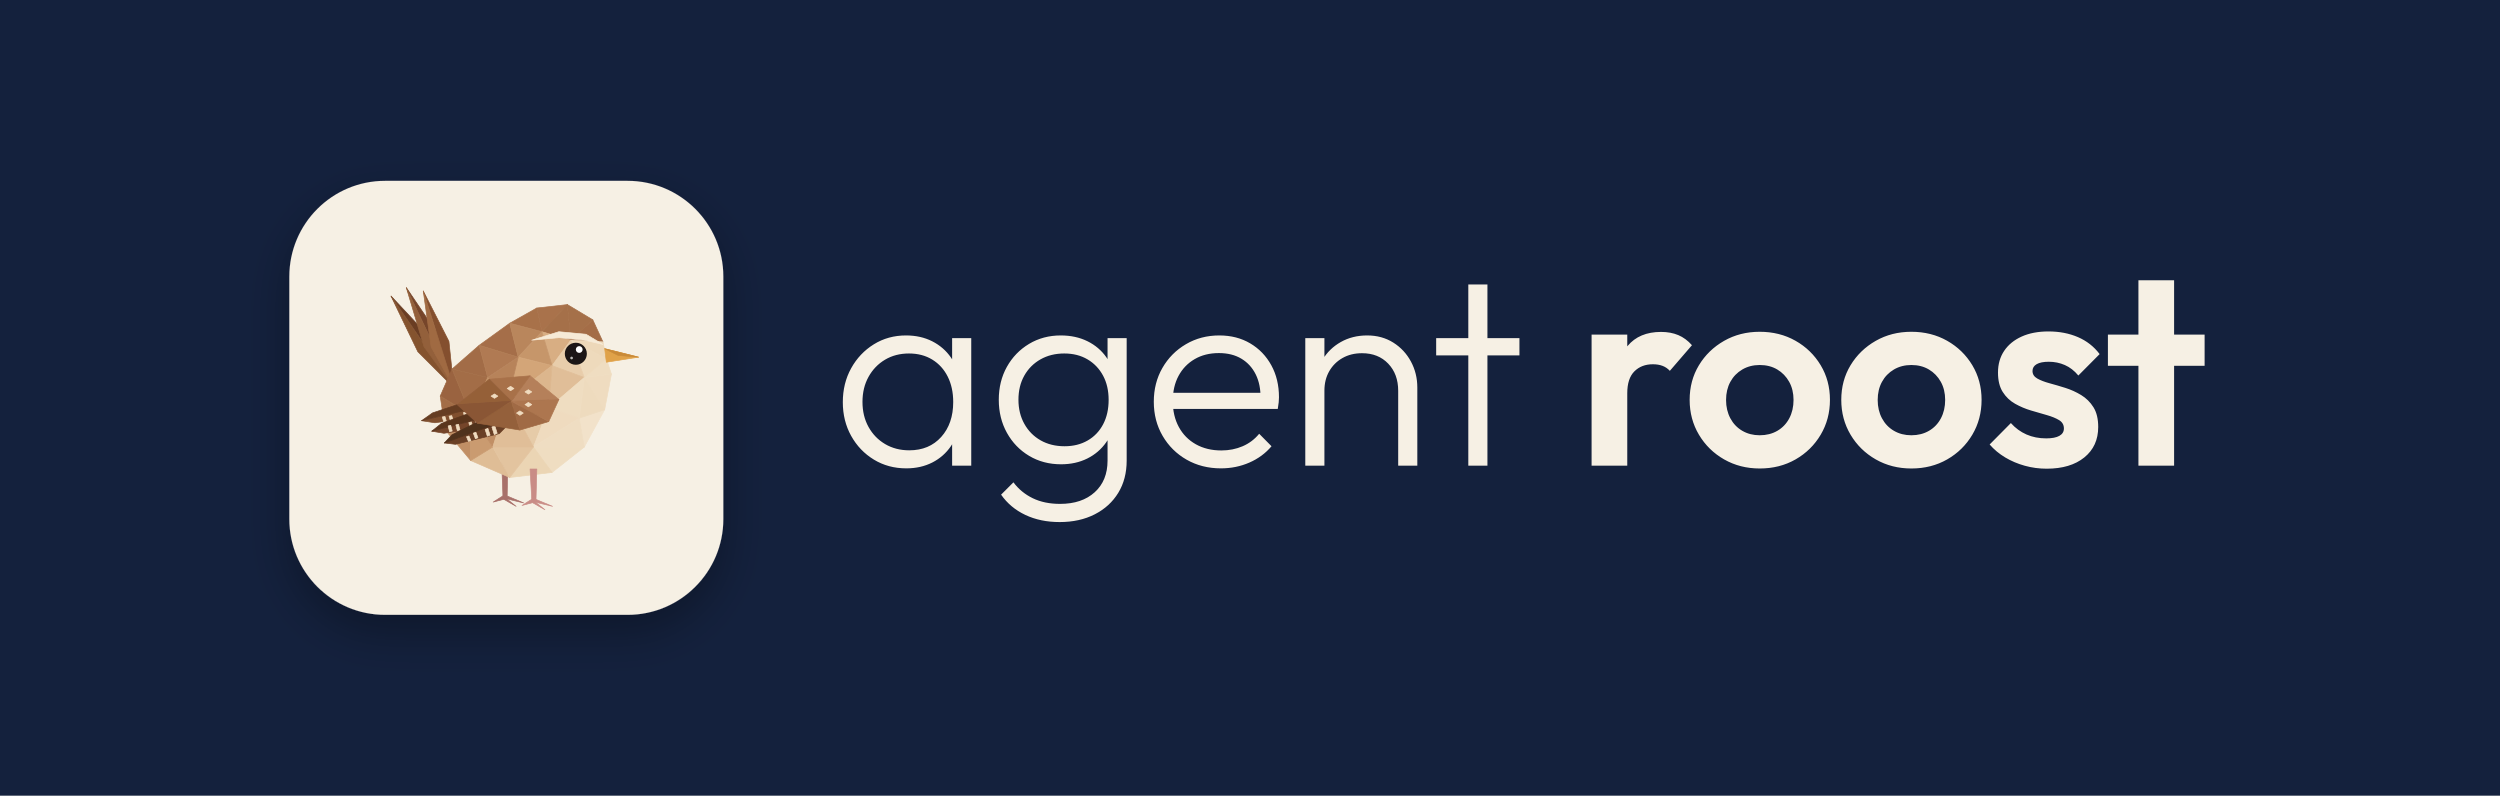
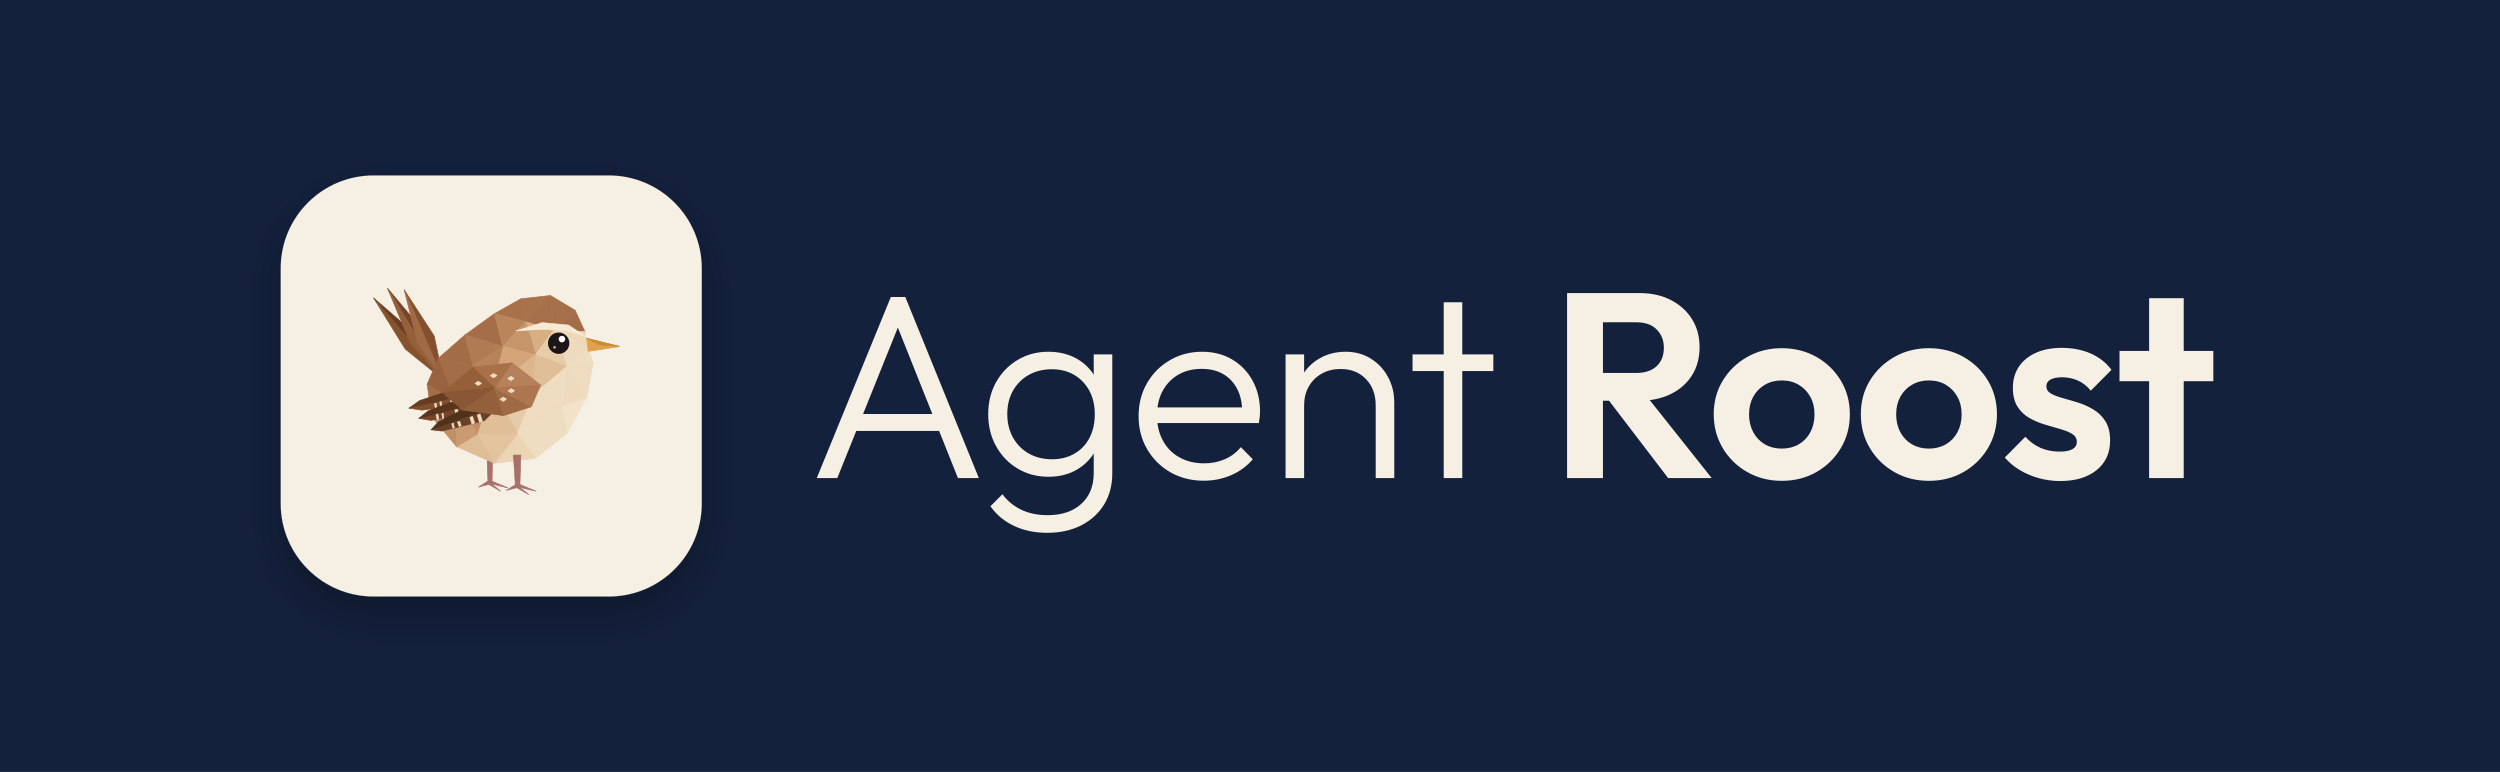
- <svg xmlns="http://www.w3.org/2000/svg" width="553" height="176" viewBox="0 0 553 176">
+ <svg xmlns="http://www.w3.org/2000/svg" width="570" height="176" viewBox="0 0 570 176">
  <defs>
    <filter id="lift" x="-30%" y="-30%" width="160%" height="170%">
      <feDropShadow dx="0" dy="4" stdDeviation="5" flood-color="#000" flood-opacity="0.3" />
    </filter>
  </defs>
-   <rect width="553" height="176" fill="#14213D" />
+   <rect width="570" height="176" fill="#14213D" />
  <g transform="translate(64 40)">
    <g filter="url(#lift)">
      <g transform="scale(0.1875)">
        <defs>
          <clipPath id="icorner">
            <rect width="512" height="512" rx="113" />
          </clipPath>
        </defs>
        <g clip-path="url(#icorner)">
          <rect width="512" height="512" fill="#F6F0E4" />
-           <g>
-             <path id="path1" fill="#6a3e24" stroke="#6a3e24" stroke-width="0.8" stroke-linejoin="round" d="M 194 244 L 169.774 189.182 L 120 136 Z" />
-             <path id="path2" fill="#84522f" stroke="#84522f" stroke-width="0.8" stroke-linejoin="round" d="M 194 244 L 120 136 L 151.626 201.618 Z" />
-             <path id="path3" fill="#764529" stroke="#764529" stroke-width="0.8" stroke-linejoin="round" d="M 194 244 L 178.738 186.184 L 138 126 Z" />
-             <path id="path4" fill="#93603a" stroke="#93603a" stroke-width="0.8" stroke-linejoin="round" d="M 194 244 L 138 126 L 158.862 195.616 Z" />
-             <path id="path5" fill="#84502f" stroke="#84502f" stroke-width="0.8" stroke-linejoin="round" d="M 194 244 L 188.289 189.388 L 158 130 Z" />
-             <path id="path6" fill="#a06a42" stroke="#a06a42" stroke-width="0.8" stroke-linejoin="round" d="M 194 244 L 158 130 L 167.311 196.012 Z" />
-             <path id="path7" fill="#a86f69" stroke="#a86f69" stroke-width="0.8" stroke-linejoin="round" d="M 250 318 L 258 318 L 257 372 L 252 372 Z" />
-             <path id="path8" fill="#a86f69" stroke="#a86f69" stroke-width="0.8" stroke-linejoin="round" d="M 252.5 370 L 276.5 380 L 255.5 375 Z" />
-             <path id="path9" fill="#a86f69" stroke="#a86f69" stroke-width="0.8" stroke-linejoin="round" d="M 252.5 372 L 267.5 384 L 253.5 376 Z" />
-             <path id="path10" fill="#a86f69" stroke="#a86f69" stroke-width="0.8" stroke-linejoin="round" d="M 254.5 370 L 240.5 379 L 255.5 375 Z" />
-             <path id="path11" fill="#a46d47" stroke="#a46d47" stroke-width="0.8" stroke-linejoin="round" d="M 370 190 L 358 164 L 332 188 Z" />
-             <path id="path12" fill="#a56f48" stroke="#a56f48" stroke-width="0.8" stroke-linejoin="round" d="M 358 164 L 328 146 L 332 188 Z" />
-             <path id="path13" fill="#edd8b9" stroke="#edd8b9" stroke-width="0.8" stroke-linejoin="round" d="M 370 190 L 374 210 L 332 188 Z" />
-             <path id="path14" fill="#a9724b" stroke="#a9724b" stroke-width="0.8" stroke-linejoin="round" d="M 328 146 L 292 150 L 298 178 Z" />
-             <path id="path15" fill="#a56f48" stroke="#a56f48" stroke-width="0.8" stroke-linejoin="round" d="M 328 146 L 332 188 L 298 178 Z" />
-             <path id="path16" fill="#a8714a" stroke="#a8714a" stroke-width="0.8" stroke-linejoin="round" d="M 292 150 L 260 168 L 298 178 Z" />
-             <path id="path17" fill="#efdcc0" stroke="#efdcc0" stroke-width="0.8" stroke-linejoin="round" d="M 372 270 L 380 228 L 348 232 Z" />
-             <path id="path18" fill="#efddc1" stroke="#efddc1" stroke-width="0.8" stroke-linejoin="round" d="M 380 228 L 374 210 L 348 232 Z" />
-             <path id="path19" fill="#eedabc" stroke="#eedabc" stroke-width="0.8" stroke-linejoin="round" d="M 374 210 L 332 188 L 348 232 Z" />
-             <path id="path20" fill="#d8ae83" stroke="#d8ae83" stroke-width="0.8" stroke-linejoin="round" d="M 332 188 L 298 178 L 310 218 Z" />
-             <path id="path21" fill="#e8cdab" stroke="#e8cdab" stroke-width="0.8" stroke-linejoin="round" d="M 332 188 L 348 232 L 310 218 Z" />
-             <path id="path22" fill="#a56e48" stroke="#a56e48" stroke-width="0.8" stroke-linejoin="round" d="M 260 168 L 224 194 L 270 208 Z" />
-             <path id="path23" fill="#b9865c" stroke="#b9865c" stroke-width="0.8" stroke-linejoin="round" d="M 260 168 L 298 178 L 270 208 Z" />
-             <path id="path24" fill="#c6966b" stroke="#c6966b" stroke-width="0.8" stroke-linejoin="round" d="M 298 178 L 310 218 L 270 208 Z" />
-             <path id="path25" fill="#a26c46" stroke="#a26c46" stroke-width="0.8" stroke-linejoin="round" d="M 224 194 L 192 222 L 234 232 Z" />
-             <path id="path26" fill="#b07a52" stroke="#b07a52" stroke-width="0.8" stroke-linejoin="round" d="M 224 194 L 270 208 L 234 232 Z" />
-             <path id="path27" fill="#9a6440" stroke="#9a6440" stroke-width="0.8" stroke-linejoin="round" d="M 192 222 L 178 254 L 214 276 Z" />
-             <path id="path28" fill="#a36d47" stroke="#a36d47" stroke-width="0.8" stroke-linejoin="round" d="M 192 222 L 234 232 L 214 276 Z" />
-             <path id="path29" fill="#a36d47" stroke="#a36d47" stroke-width="0.8" stroke-linejoin="round" d="M 178 254 L 184 294 L 214 276 Z" />
-             <path id="path30" fill="#c18f65" stroke="#c18f65" stroke-width="0.8" stroke-linejoin="round" d="M 184 294 L 214 330 L 214 276 Z" />
-             <path id="path31" fill="#d3a578" stroke="#d3a578" stroke-width="0.8" stroke-linejoin="round" d="M 310 218 L 270 208 L 258 258 Z" />
-             <path id="path32" fill="#b7835a" stroke="#b7835a" stroke-width="0.8" stroke-linejoin="round" d="M 270 208 L 234 232 L 258 258 Z" />
-             <path id="path33" fill="#c19065" stroke="#c19065" stroke-width="0.8" stroke-linejoin="round" d="M 234 232 L 214 276 L 258 258 Z" />
-             <path id="path34" fill="#e0be98" stroke="#e0be98" stroke-width="0.8" stroke-linejoin="round" d="M 348 232 L 310 218 L 306 268 Z" />
-             <path id="path35" fill="#dcb68d" stroke="#dcb68d" stroke-width="0.8" stroke-linejoin="round" d="M 310 218 L 258 258 L 306 268 Z" />
-             <path id="path36" fill="#f2e2ca" stroke="#f2e2ca" stroke-width="0.8" stroke-linejoin="round" d="M 348 314 L 372 270 L 342 280 Z" />
-             <path id="path37" fill="#eedbbe" stroke="#eedbbe" stroke-width="0.8" stroke-linejoin="round" d="M 372 270 L 348 232 L 342 280 Z" />
-             <path id="path38" fill="#efddc1" stroke="#efddc1" stroke-width="0.8" stroke-linejoin="round" d="M 348 232 L 306 268 L 342 280 Z" />
-             <path id="path39" fill="#efddc1" stroke="#efddc1" stroke-width="0.8" stroke-linejoin="round" d="M 310 344 L 348 314 L 288 314 Z" />
-             <path id="path40" fill="#ebd5b4" stroke="#ebd5b4" stroke-width="0.8" stroke-linejoin="round" d="M 260 350 L 310 344 L 288 314 Z" />
-             <path id="path41" fill="#e6cba8" stroke="#e6cba8" stroke-width="0.8" stroke-linejoin="round" d="M 258 258 L 306 268 L 288 314 Z" />
-             <path id="path42" fill="#efdbbf" stroke="#efdbbf" stroke-width="0.8" stroke-linejoin="round" d="M 306 268 L 342 280 L 288 314 Z" />
-             <path id="path43" fill="#efddc2" stroke="#efddc2" stroke-width="0.8" stroke-linejoin="round" d="M 348 314 L 342 280 L 288 314 Z" />
-             <path id="path44" fill="#dfbd96" stroke="#dfbd96" stroke-width="0.8" stroke-linejoin="round" d="M 214 330 L 260 350 L 240 314 Z" />
-             <path id="path45" fill="#e3c49f" stroke="#e3c49f" stroke-width="0.8" stroke-linejoin="round" d="M 260 350 L 288 314 L 240 314 Z" />
-             <path id="path46" fill="#ca9b70" stroke="#ca9b70" stroke-width="0.8" stroke-linejoin="round" d="M 214 330 L 214 276 L 240 314 Z" />
-             <path id="path47" fill="#c18f65" stroke="#c18f65" stroke-width="0.8" stroke-linejoin="round" d="M 214 276 L 258 258 L 240 314 Z" />
-             <path id="path48" fill="#e0be98" stroke="#e0be98" stroke-width="0.8" stroke-linejoin="round" d="M 258 258 L 288 314 L 240 314 Z" />
-             <path id="path49" fill="#80502f" stroke="#80502f" stroke-width="0.8" stroke-linejoin="round" d="M 292 237 L 237.958 275.979 L 171.779 285.439 L 156 283 L 300 249 Z" />
-             <path id="path50" fill="#663c22" stroke="#663c22" stroke-width="0.8" stroke-linejoin="round" d="M 300 249 L 156 283 L 169.021 273.761 L 232.442 252.621 L 308 261 Z" />
-             <path id="path51" fill="#f0dcc0" stroke="#f0dcc0" stroke-width="0.8" stroke-linejoin="round" d="M 241.03 280.185 L 239.422 273.372 L 236.308 274.108 L 237.916 280.92 Z" />
-             <path id="path52" fill="#f0dcc0" stroke="#f0dcc0" stroke-width="0.8" stroke-linejoin="round" d="M 217.11 277.305 L 215.502 270.492 L 212.388 271.228 L 213.996 278.04 Z" />
-             <path id="path53" fill="#f0dcc0" stroke="#f0dcc0" stroke-width="0.8" stroke-linejoin="round" d="M 210.19 279.425 L 208.582 272.612 L 205.467 273.348 L 207.076 280.16 Z" />
-             <path id="Path-copy-4" fill="#f0dcc0" stroke="#f0dcc0" stroke-width="0.8" stroke-linejoin="round" d="M 193.19 282.56 L 191.582 277 L 188.467 277.6 L 190.076 283.16 Z" />
-             <path id="Path-copy-5" fill="#f0dcc0" stroke="#f0dcc0" stroke-width="0.8" stroke-linejoin="round" d="M 185.19 283.56 L 183.582 278 L 180.467 278.6 L 182.076 284.16 Z" />
-             <path id="path54" fill="#74452a" stroke="#74452a" stroke-width="0.8" stroke-linejoin="round" d="M 290.116 251.324 L 242.116 288.601 L 182.467 297.823 L 168.044 295.354 L 297.259 261.953 Z" />
-             <path id="path55" fill="#5a341d" stroke="#5a341d" stroke-width="0.8" stroke-linejoin="round" d="M 297.259 261.953 L 168.044 295.354 L 179.464 286.205 L 236.109 265.365 L 304.402 272.582 Z" />
-             <path id="path56" fill="#f0dcc0" stroke="#f0dcc0" stroke-width="0.8" stroke-linejoin="round" d="M 245.393 291.977 L 243.085 285.369 L 240.064 286.424 L 242.372 293.032 Z" />
-             <path id="path57" fill="#f0dcc0" stroke="#f0dcc0" stroke-width="0.8" stroke-linejoin="round" d="M 224.713 288.897 L 222.405 282.289 L 219.384 283.344 L 221.692 289.952 Z" />
-             <path id="path58" fill="#f0dcc0" stroke="#f0dcc0" stroke-width="0.8" stroke-linejoin="round" d="M 216.59 291.182 L 214.838 284.405 L 211.74 285.206 L 213.492 291.983 Z" />
-             <path id="Path-copy-2" fill="#f0dcc0" stroke="#f0dcc0" stroke-width="0.8" stroke-linejoin="round" d="M 201.31 293.925 L 199.558 287.147 L 196.46 287.948 L 198.212 294.725 Z" />
-             <path id="Path-copy-3" fill="#f0dcc0" stroke="#f0dcc0" stroke-width="0.8" stroke-linejoin="round" d="M 192.176 295.171 L 190.424 288.394 L 187.325 289.195 L 189.077 295.972 Z" />
-             <path id="path59" fill="#6a3f25" stroke="#6a3f25" stroke-width="0.8" stroke-linejoin="round" d="M 285.238 259.665 L 247.739 298.188 L 195.997 310.842 L 182.887 309.275 L 293.263 268.643 Z" />
-             <path id="path60" fill="#50301b" stroke="#50301b" stroke-width="0.8" stroke-linejoin="round" d="M 293.263 268.643 L 182.887 309.275 L 191.852 299.581 L 239.448 275.666 L 301.288 277.62 Z" />
-             <path id="path61" fill="#f0dcc0" stroke="#f0dcc0" stroke-width="0.8" stroke-linejoin="round" d="M 245.222 297.855 L 242.447 289 L 239 290.49 L 241.775 299.345 Z" />
-             <path id="path62" fill="#f0dcc0" stroke="#f0dcc0" stroke-width="0.8" stroke-linejoin="round" d="M 236.834 299.956 L 234.232 292 L 231 293.339 L 233.603 301.295 Z" />
-             <path id="path63" fill="#f0dcc0" stroke="#f0dcc0" stroke-width="0.8" stroke-linejoin="round" d="M 222.506 303.108 L 220.088 296.539 L 217.085 297.645 L 219.503 304.214 Z" />
-             <path id="Path-copy" fill="#f0dcc0" stroke="#f0dcc0" stroke-width="0.8" stroke-linejoin="round" d="M 214.209 306.472 L 211.885 301 L 209 301.921 L 211.323 307.393 Z" />
-             <path id="path64" fill="#b5805a" stroke="#b5805a" stroke-width="0.8" stroke-linejoin="round" d="M 318 258 L 284 230 L 262 260 Z" />
-             <path id="path65" fill="#a8714a" stroke="#a8714a" stroke-width="0.8" stroke-linejoin="round" d="M 284 230 L 236 234 L 262 260 Z" />
-             <path id="path66" fill="#956039" stroke="#956039" stroke-width="0.8" stroke-linejoin="round" d="M 236 234 L 198 264 L 262 260 Z" />
-             <path id="path67" fill="#8a5636" stroke="#8a5636" stroke-width="0.8" stroke-linejoin="round" d="M 198 264 L 222 286 L 262 260 Z" />
-             <path id="path68" fill="#94603a" stroke="#94603a" stroke-width="0.8" stroke-linejoin="round" d="M 222 286 L 272 294 L 262 260 Z" />
-             <path id="path69" fill="#a06a44" stroke="#a06a44" stroke-width="0.8" stroke-linejoin="round" d="M 272 294 L 306 284 L 262 260 Z" />
-             <path id="path70" fill="#ad7650" stroke="#ad7650" stroke-width="0.8" stroke-linejoin="round" d="M 306 284 L 318 258 L 262 260 Z" />
-             <path id="path71" fill="#f0dcc0" stroke="#f0dcc0" stroke-width="0.8" stroke-linejoin="round" d="M 268 274 L 272 271.4 L 276 274 L 272 276.6 Z" />
-             <path id="path72" fill="#f0dcc0" stroke="#f0dcc0" stroke-width="0.8" stroke-linejoin="round" d="M 278 264 L 282 261.4 L 286 264 L 282 266.6 Z" />
-             <path id="path73" fill="#f0dcc0" stroke="#f0dcc0" stroke-width="0.8" stroke-linejoin="round" d="M 278 249 L 282 246.4 L 286 249 L 282 251.6 Z" />
-             <path id="path74" fill="#f0dcc0" stroke="#f0dcc0" stroke-width="0.8" stroke-linejoin="round" d="M 257 245 L 261 242.4 L 265 245 L 261 247.6 Z" />
-             <path id="path75" fill="#f0dcc0" stroke="#f0dcc0" stroke-width="0.8" stroke-linejoin="round" d="M 238 254 L 242 251.4 L 246 254 L 242 256.6 Z" />
-             <path id="path76" fill="#e0a24a" stroke="#e0a24a" stroke-width="0.8" stroke-linejoin="round" d="M 372 198 L 412 208 L 374 214 Z" />
-             <path id="path77" fill="#c98a38" stroke="#c98a38" stroke-width="0.8" stroke-linejoin="round" d="M 372 198 L 412 208 L 388 206 Z" />
-             <path id="path78" fill="#f6ead6" stroke="#f6ead6" stroke-width="0.8" stroke-linejoin="round" d="M 370 193 L 350 181 L 318 178 L 286 188 L 318 185 L 348 188 Z" />
-             <path id="path79" fill="#1b1512" stroke="none" d="M 351 204 C 351 211.18 345.18 217 338 217 C 330.82 217 325 211.18 325 204 C 325 196.82 330.82 191 338 191 C 345.18 191 351 196.82 351 204 Z" />
-             <path id="path80" fill="#ffffff" stroke="none" d="M 346 199 C 346 201.209 344.209 203 342 203 C 339.791 203 338 201.209 338 199 C 338 196.791 339.791 195 342 195 C 344.209 195 346 196.791 346 199 Z" />
-             <path id="path81" fill="#ffffff" stroke="none" opacity="0.7" d="M 334.6 209 C 334.6 209.884 333.884 210.6 333 210.6 C 332.116 210.6 331.4 209.884 331.4 209 C 331.4 208.116 332.116 207.4 333 207.4 C 333.884 207.4 334.6 208.116 334.6 209 Z" />
-             <path id="path82" fill="#c98c86" stroke="#c98c86" stroke-width="0.8" stroke-linejoin="round" d="M 284 340 L 292 340 L 291 376 L 286 376 Z" />
-             <path id="path83" fill="#c98c86" stroke="#c98c86" stroke-width="0.8" stroke-linejoin="round" d="M 286.5 374 L 310.5 384 L 289.5 379 Z" />
-             <path id="path84" fill="#c98c86" stroke="#c98c86" stroke-width="0.8" stroke-linejoin="round" d="M 286.5 376 L 301.5 388 L 287.5 380 Z" />
-             <path id="path85" fill="#c98c86" stroke="#c98c86" stroke-width="0.8" stroke-linejoin="round" d="M 288.5 374 L 274.5 383 L 289.5 379 Z" />
+           <g id="Group">
+             <g id="g1">
+               <path id="path1" fill="#6a3e24" stroke="#6a3e24" stroke-width="0.8" stroke-linejoin="round" d="M 197.992 248.788 L 168.143 196.818 L 113.058 149.157 Z" />
+               <path id="path2" fill="#84522f" stroke="#84522f" stroke-width="0.8" stroke-linejoin="round" d="M 197.992 248.788 L 113.058 149.157 L 151.401 211.09 Z" />
+               <path id="path3" fill="#764529" stroke="#764529" stroke-width="0.8" stroke-linejoin="round" d="M 197.992 248.788 L 176.742 192.894 L 129.909 137.322 Z" />
+               <path id="path4" fill="#93603a" stroke="#93603a" stroke-width="0.8" stroke-linejoin="round" d="M 197.992 248.788 L 129.909 137.322 L 157.967 204.362 Z" />
+               <path id="path5" fill="#84502f" stroke="#84502f" stroke-width="0.8" stroke-linejoin="round" d="M 197.992 248.788 L 186.577 195.077 L 150.218 139.199 Z" />
+               <path id="path6" fill="#a06a42" stroke="#a06a42" stroke-width="0.8" stroke-linejoin="round" d="M 197.992 248.788 L 150.218 139.199 L 166.41 203.869 Z" />
+             </g>
+             <g id="g2">
+               <path id="path7" fill="#a86f69" stroke="#a86f69" stroke-width="0.8" stroke-linejoin="round" d="M 250 318 L 258 318 L 257 372 L 252 372 Z" />
+               <path id="path8" fill="#a86f69" stroke="#a86f69" stroke-width="0.8" stroke-linejoin="round" d="M 252.5 370 L 276.5 380 L 255.5 375 Z" />
+               <path id="path9" fill="#a86f69" stroke="#a86f69" stroke-width="0.8" stroke-linejoin="round" d="M 252.5 372 L 267.5 384 L 253.5 376 Z" />
+               <path id="path10" fill="#a86f69" stroke="#a86f69" stroke-width="0.8" stroke-linejoin="round" d="M 254.5 370 L 240.5 379 L 255.5 375 Z" />
+             </g>
+             <g id="g3">
+               <path id="path11" fill="#a46d47" stroke="#a46d47" stroke-width="0.8" stroke-linejoin="round" d="M 370 190 L 358 164 L 332 188 Z" />
+               <path id="path12" fill="#a56f48" stroke="#a56f48" stroke-width="0.8" stroke-linejoin="round" d="M 358 164 L 328 146 L 332 188 Z" />
+               <path id="path13" fill="#edd8b9" stroke="#edd8b9" stroke-width="0.8" stroke-linejoin="round" d="M 370 190 L 374 210 L 332 188 Z" />
+               <path id="path14" fill="#a9724b" stroke="#a9724b" stroke-width="0.8" stroke-linejoin="round" d="M 328 146 L 292 150 L 298 178 Z" />
+               <path id="path15" fill="#a56f48" stroke="#a56f48" stroke-width="0.8" stroke-linejoin="round" d="M 328 146 L 332 188 L 298 178 Z" />
+               <path id="path16" fill="#a8714a" stroke="#a8714a" stroke-width="0.8" stroke-linejoin="round" d="M 292 150 L 260 168 L 298 178 Z" />
+               <path id="path17" fill="#efdcc0" stroke="#efdcc0" stroke-width="0.8" stroke-linejoin="round" d="M 372 270 L 380 228 L 348 232 Z" />
+               <path id="path18" fill="#efddc1" stroke="#efddc1" stroke-width="0.8" stroke-linejoin="round" d="M 380 228 L 374 210 L 348 232 Z" />
+               <path id="path19" fill="#eedabc" stroke="#eedabc" stroke-width="0.8" stroke-linejoin="round" d="M 374 210 L 332 188 L 348 232 Z" />
+               <path id="path20" fill="#d8ae83" stroke="#d8ae83" stroke-width="0.8" stroke-linejoin="round" d="M 332 188 L 298 178 L 310 218 Z" />
+               <path id="path21" fill="#e8cdab" stroke="#e8cdab" stroke-width="0.8" stroke-linejoin="round" d="M 332 188 L 348 232 L 310 218 Z" />
+               <path id="path22" fill="#a56e48" stroke="#a56e48" stroke-width="0.8" stroke-linejoin="round" d="M 260 168 L 224 194 L 270 208 Z" />
+               <path id="path23" fill="#b9865c" stroke="#b9865c" stroke-width="0.8" stroke-linejoin="round" d="M 260 168 L 298 178 L 270 208 Z" />
+               <path id="path24" fill="#c6966b" stroke="#c6966b" stroke-width="0.8" stroke-linejoin="round" d="M 298 178 L 310 218 L 270 208 Z" />
+               <path id="path25" fill="#a26c46" stroke="#a26c46" stroke-width="0.8" stroke-linejoin="round" d="M 224 194 L 192 222 L 234 232 Z" />
+               <path id="path26" fill="#b07a52" stroke="#b07a52" stroke-width="0.8" stroke-linejoin="round" d="M 224 194 L 270 208 L 234 232 Z" />
+               <path id="path27" fill="#9a6440" stroke="#9a6440" stroke-width="0.8" stroke-linejoin="round" d="M 192 222 L 178 254 L 214 276 Z" />
+               <path id="path28" fill="#a36d47" stroke="#a36d47" stroke-width="0.8" stroke-linejoin="round" d="M 192 222 L 234 232 L 214 276 Z" />
+               <path id="path29" fill="#a36d47" stroke="#a36d47" stroke-width="0.8" stroke-linejoin="round" d="M 178 254 L 184 294 L 214 276 Z" />
+               <path id="path30" fill="#c18f65" stroke="#c18f65" stroke-width="0.8" stroke-linejoin="round" d="M 184 294 L 214 330 L 214 276 Z" />
+               <path id="path31" fill="#d3a578" stroke="#d3a578" stroke-width="0.8" stroke-linejoin="round" d="M 310 218 L 270 208 L 258 258 Z" />
+               <path id="path32" fill="#b7835a" stroke="#b7835a" stroke-width="0.8" stroke-linejoin="round" d="M 270 208 L 234 232 L 258 258 Z" />
+               <path id="path33" fill="#c19065" stroke="#c19065" stroke-width="0.8" stroke-linejoin="round" d="M 234 232 L 214 276 L 258 258 Z" />
+               <path id="path34" fill="#e0be98" stroke="#e0be98" stroke-width="0.8" stroke-linejoin="round" d="M 348 232 L 310 218 L 306 268 Z" />
+               <path id="path35" fill="#dcb68d" stroke="#dcb68d" stroke-width="0.8" stroke-linejoin="round" d="M 310 218 L 258 258 L 306 268 Z" />
+               <path id="path36" fill="#f2e2ca" stroke="#f2e2ca" stroke-width="0.8" stroke-linejoin="round" d="M 348 314 L 372 270 L 342 280 Z" />
+               <path id="path37" fill="#eedbbe" stroke="#eedbbe" stroke-width="0.8" stroke-linejoin="round" d="M 372 270 L 348 232 L 342 280 Z" />
+               <path id="path38" fill="#efddc1" stroke="#efddc1" stroke-width="0.8" stroke-linejoin="round" d="M 348 232 L 306 268 L 342 280 Z" />
+               <path id="path39" fill="#efddc1" stroke="#efddc1" stroke-width="0.8" stroke-linejoin="round" d="M 310 344 L 348 314 L 288 314 Z" />
+               <path id="path40" fill="#ebd5b4" stroke="#ebd5b4" stroke-width="0.8" stroke-linejoin="round" d="M 260 350 L 310 344 L 288 314 Z" />
+               <path id="path41" fill="#e6cba8" stroke="#e6cba8" stroke-width="0.8" stroke-linejoin="round" d="M 258 258 L 306 268 L 288 314 Z" />
+               <path id="path42" fill="#efdbbf" stroke="#efdbbf" stroke-width="0.8" stroke-linejoin="round" d="M 306 268 L 342 280 L 288 314 Z" />
+               <path id="path43" fill="#efddc2" stroke="#efddc2" stroke-width="0.8" stroke-linejoin="round" d="M 348 314 L 342 280 L 288 314 Z" />
+               <path id="path44" fill="#dfbd96" stroke="#dfbd96" stroke-width="0.8" stroke-linejoin="round" d="M 214 330 L 260 350 L 240 314 Z" />
+               <path id="path45" fill="#e3c49f" stroke="#e3c49f" stroke-width="0.8" stroke-linejoin="round" d="M 260 350 L 288 314 L 240 314 Z" />
+               <path id="path46" fill="#ca9b70" stroke="#ca9b70" stroke-width="0.8" stroke-linejoin="round" d="M 214 330 L 214 276 L 240 314 Z" />
+               <path id="path47" fill="#c18f65" stroke="#c18f65" stroke-width="0.8" stroke-linejoin="round" d="M 214 276 L 258 258 L 240 314 Z" />
+               <path id="path48" fill="#e0be98" stroke="#e0be98" stroke-width="0.8" stroke-linejoin="round" d="M 258 258 L 288 314 L 240 314 Z" />
+             </g>
+             <g id="g4">
+               <path id="path49" fill="#80502f" stroke="#80502f" stroke-width="0.8" stroke-linejoin="round" d="M 292 237 L 237.958 275.979 L 171.779 285.439 L 156 283 L 300 249 Z" />
+               <path id="path50" fill="#663c22" stroke="#663c22" stroke-width="0.8" stroke-linejoin="round" d="M 300 249 L 156 283 L 169.021 273.761 L 232.442 252.621 L 308 261 Z" />
+               <path id="path53" fill="#f0dcc0" stroke="#f0dcc0" stroke-width="0.8" stroke-linejoin="round" d="M 211.19 279.425 L 209.582 272.612 L 206.467 273.348 L 208.076 280.16 Z" />
+               <path id="Path-copy-4" fill="#f0dcc0" stroke="#f0dcc0" stroke-width="0.8" stroke-linejoin="round" d="M 196 280.56 L 195.137 275 L 193.467 275.6 L 194.33 281.16 Z" />
+               <path id="Path-copy-5" fill="#f0dcc0" stroke="#f0dcc0" stroke-width="0.8" stroke-linejoin="round" d="M 190 282.56 L 188.978 277 L 187 277.6 L 188.022 283.16 Z" />
+               <path id="path54" fill="#74452a" stroke="#74452a" stroke-width="0.8" stroke-linejoin="round" d="M 290.116 251.324 L 242.116 288.601 L 182.467 297.823 L 168.044 295.354 L 297.259 261.953 Z" />
+               <path id="path55" fill="#5a341d" stroke="#5a341d" stroke-width="0.8" stroke-linejoin="round" d="M 297.259 261.953 L 168.044 295.354 L 179.464 286.205 L 236.109 265.365 L 304.402 272.582 Z" />
+               <path id="path58" fill="#f0dcc0" stroke="#f0dcc0" stroke-width="0.8" stroke-linejoin="round" d="M 216.59 291.182 L 214.838 284.405 L 211.74 285.206 L 213.492 291.983 Z" />
+               <path id="Path-copy-2" fill="#f0dcc0" stroke="#f0dcc0" stroke-width="0.8" stroke-linejoin="round" d="M 198.31 295.015 L 197.476 289 L 196 289.711 L 196.835 295.725 Z" />
+               <path id="Path-copy-3" fill="#f0dcc0" stroke="#f0dcc0" stroke-width="0.8" stroke-linejoin="round" d="M 192.176 296.235 L 191.028 290 L 189 290.737 L 190.147 296.972 Z" />
+               <path id="path59" fill="#6a3f25" stroke="#6a3f25" stroke-width="0.8" stroke-linejoin="round" d="M 285.238 259.665 L 247.739 298.188 L 195.997 310.842 L 182.887 309.275 L 293.263 268.643 Z" />
+               <path id="path60" fill="#50301b" stroke="#50301b" stroke-width="0.8" stroke-linejoin="round" d="M 293.263 268.643 L 182.887 309.275 L 191.852 299.581 L 239.448 275.666 L 301.288 277.62 Z" />
+               <path id="path61" fill="#f0dcc0" stroke="#f0dcc0" stroke-width="0.8" stroke-linejoin="round" d="M 245.222 298.855 L 242.447 290 L 239 291.49 L 241.775 300.345 Z" />
+               <path id="path62" fill="#f0dcc0" stroke="#f0dcc0" stroke-width="0.8" stroke-linejoin="round" d="M 235.834 300.956 L 233.232 293 L 230 294.339 L 232.603 302.295 Z" />
+               <path id="path63" fill="#f0dcc0" stroke="#f0dcc0" stroke-width="0.8" stroke-linejoin="round" d="M 219.506 304.319 L 217.496 299 L 215 299.895 L 217.01 305.214 Z" />
+               <path id="Path-copy" fill="#f0dcc0" stroke="#f0dcc0" stroke-width="0.8" stroke-linejoin="round" d="M 211.209 306.472 L 209.777 301 L 208 301.921 L 209.431 307.393 Z" />
+             </g>
+             <g id="g5">
+               <path id="path64" fill="#b5805a" stroke="#b5805a" stroke-width="0.798" stroke-linejoin="round" d="M 316.098 254.913 L 281.458 227.867 L 260.293 258.361 Z" />
+               <path id="path65" fill="#a8714a" stroke="#a8714a" stroke-width="0.798" stroke-linejoin="round" d="M 281.458 227.867 L 233.684 233.102 L 260.293 258.361 Z" />
+               <path id="path66" fill="#956039" stroke="#956039" stroke-width="0.798" stroke-linejoin="round" d="M 233.684 233.102 L 196.559 264.012 L 260.293 258.361 Z" />
+               <path id="path67" fill="#8a5636" stroke="#8a5636" stroke-width="0.798" stroke-linejoin="round" d="M 196.559 264.012 L 221.069 285.333 L 260.293 258.361 Z" />
+               <path id="path68" fill="#94603a" stroke="#94603a" stroke-width="0.798" stroke-linejoin="round" d="M 221.069 285.333 L 271.15 292.015 L 260.293 258.361 Z" />
+               <path id="path69" fill="#a06a44" stroke="#a06a44" stroke-width="0.798" stroke-linejoin="round" d="M 271.15 292.015 L 304.804 281.159 L 260.293 258.361 Z" />
+               <path id="path70" fill="#ad7650" stroke="#ad7650" stroke-width="0.798" stroke-linejoin="round" d="M 304.804 281.159 L 316.098 254.913 L 260.293 258.361 Z" />
+               <path id="path71" fill="#f0dcc0" stroke="#f0dcc0" stroke-width="0.798" stroke-linejoin="round" d="M 266.641 272.17 L 270.563 269.473 L 274.62 271.962 L 270.698 274.66 Z" />
+               <path id="path72" fill="#f0dcc0" stroke="#f0dcc0" stroke-width="0.798" stroke-linejoin="round" d="M 276.356 261.936 L 280.278 259.239 L 284.336 261.728 L 280.413 264.426 Z" />
+               <path id="path73" fill="#f0dcc0" stroke="#f0dcc0" stroke-width="0.798" stroke-linejoin="round" d="M 275.967 246.974 L 279.889 244.277 L 283.946 246.767 L 280.024 249.464 Z" />
+               <path id="path74" fill="#f0dcc0" stroke="#f0dcc0" stroke-width="0.798" stroke-linejoin="round" d="M 254.916 243.529 L 258.839 240.832 L 262.896 243.322 L 258.974 246.019 Z" />
+               <path id="path75" fill="#f0dcc0" stroke="#f0dcc0" stroke-width="0.798" stroke-linejoin="round" d="M 236.198 252.999 L 240.121 250.302 L 244.178 252.792 L 240.255 255.489 Z" />
+             </g>
+             <g id="g6">
+               <path id="path76" fill="#e0a24a" stroke="#e0a24a" stroke-width="0.8" stroke-linejoin="round" d="M 372 198 L 412 208 L 374 214 Z" />
+               <path id="path77" fill="#c98a38" stroke="#c98a38" stroke-width="0.8" stroke-linejoin="round" d="M 372 198 L 412 208 L 388 206 Z" />
+             </g>
+             <path id="path78" fill="#f6ead6" stroke="#f6ead6" stroke-width="0.8" stroke-linejoin="round" d="M 371 196 L 350 182 L 318 179 L 286 189 L 318 187 L 348 189 Z" />
+             <g id="g7">
+               <path id="path79" fill="#1b1512" stroke="none" d="M 351 204 C 351 211.18 345.18 217 338 217 C 330.82 217 325 211.18 325 204 C 325 196.82 330.82 191 338 191 C 345.18 191 351 196.82 351 204 Z" />
+               <path id="path80" fill="#ffffff" stroke="none" d="M 346 199 C 346 201.209 344.209 203 342 203 C 339.791 203 338 201.209 338 199 C 338 196.791 339.791 195 342 195 C 344.209 195 346 196.791 346 199 Z" />
+               <path id="path81" fill="#ffffff" stroke="none" opacity="0.7" d="M 334.6 209 C 334.6 209.884 333.884 210.6 333 210.6 C 332.116 210.6 331.4 209.884 331.4 209 C 331.4 208.116 332.116 207.4 333 207.4 C 333.884 207.4 334.6 208.116 334.6 209 Z" />
+             </g>
+             <g id="Group-copy">
+               <path id="path51" fill="#a86f69" stroke="#a86f69" stroke-width="0.8" stroke-linejoin="round" d="M 283 340 L 292 340 L 290.875 376 L 285.25 376 Z" />
+               <path id="path52" fill="#a86f69" stroke="#a86f69" stroke-width="0.8" stroke-linejoin="round" d="M 286.5 374 L 310.5 384 L 289.5 379 Z" />
+               <path id="path56" fill="#a86f69" stroke="#a86f69" stroke-width="0.8" stroke-linejoin="round" d="M 286.5 376 L 301.5 388 L 287.5 380 Z" />
+               <path id="path57" fill="#a86f69" stroke="#a86f69" stroke-width="0.8" stroke-linejoin="round" d="M 288.5 374 L 274.5 383 L 289.5 379 Z" />
+             </g>
          </g>
        </g>
      </g>
    </g>
-     <path d="M136.47 63.6Q132.48 63.6 129.3 61.665Q126.12 59.73 124.275 56.415Q122.43 53.1 122.43 48.96Q122.43 44.79 124.275 41.46Q126.12 38.13 129.285 36.165Q132.45 34.2 136.41 34.2Q139.65 34.2 142.2 35.49Q144.75 36.78 146.355 39.09Q147.96 41.4 148.29 44.46V53.31Q147.93 56.37 146.34 58.695Q144.75 61.02 142.215 62.31Q139.68 63.6 136.47 63.6ZM137.13 59.61Q141.54 59.61 144.195 56.655Q146.85 53.7 146.85 48.93Q146.85 45.72 145.635 43.305Q144.42 40.89 142.215 39.54Q140.01 38.19 137.07 38.19Q134.07 38.19 131.76 39.57Q129.45 40.95 128.115 43.365Q126.78 45.78 126.78 48.9Q126.78 52.02 128.115 54.435Q129.45 56.85 131.79 58.23Q134.13 59.61 137.13 59.61ZM146.61 63.0V55.44L147.45 48.51L146.61 41.7V34.8H150.84V63.0Z M170.4 75.48Q166.14 75.48 162.81 73.905Q159.48 72.33 157.44 69.42L160.17 66.69Q161.85 68.94 164.43 70.2Q167.01 71.46 170.49 71.46Q175.32 71.46 178.155 68.88Q180.99 66.3 180.99 61.89V54.84L181.83 48.42L180.99 42.06V34.8H185.22V61.89Q185.22 65.97 183.36 69.015Q181.5 72.06 178.155 73.77Q174.81 75.48 170.4 75.48ZM170.7 62.7Q166.77 62.7 163.65 60.84Q160.53 58.98 158.73 55.74Q156.93 52.5 156.93 48.42Q156.93 44.37 158.715 41.16Q160.5 37.95 163.62 36.075Q166.74 34.2 170.64 34.2Q173.94 34.2 176.535 35.475Q179.13 36.75 180.735 39.045Q182.34 41.34 182.67 44.46V52.47Q182.31 55.53 180.69 57.84Q179.07 60.15 176.505 61.425Q173.94 62.7 170.7 62.7ZM171.48 58.71Q174.39 58.71 176.595 57.435Q178.8 56.16 180.015 53.85Q181.23 51.54 181.23 48.45Q181.23 45.39 180.0 43.095Q178.77 40.8 176.565 39.495Q174.36 38.19 171.42 38.19Q168.45 38.19 166.155 39.495Q163.86 40.8 162.57 43.095Q161.28 45.39 161.28 48.42Q161.28 51.42 162.585 53.76Q163.89 56.1 166.185 57.405Q168.48 58.71 171.48 58.71Z M206.07 63.6Q201.84 63.6 198.48 61.68Q195.12 59.76 193.17 56.415Q191.22 53.07 191.22 48.87Q191.22 44.7 193.125 41.385Q195.03 38.07 198.33 36.135Q201.63 34.2 205.71 34.2Q209.58 34.2 212.55 35.955Q215.52 37.71 217.215 40.8Q218.91 43.89 218.91 47.88Q218.91 48.36 218.85 48.99Q218.79 49.62 218.64 50.46H194.19V46.89H216.33L214.83 48.18Q214.89 45.09 213.78 42.84Q212.67 40.59 210.6 39.345Q208.53 38.1 205.62 38.1Q202.56 38.1 200.265 39.435Q197.97 40.77 196.695 43.14Q195.42 45.51 195.42 48.72Q195.42 51.99 196.755 54.45Q198.09 56.91 200.52 58.275Q202.95 59.64 206.16 59.64Q208.71 59.64 210.87 58.71Q213.03 57.78 214.53 55.95L217.26 58.71Q215.28 61.05 212.355 62.325Q209.43 63.6 206.07 63.6Z M245.28 63.0V46.44Q245.28 42.75 243.075 40.44Q240.87 38.13 237.277 38.13Q234.832 38.13 232.961 39.195Q231.09 40.26 230.025 42.12Q228.96 43.98 228.96 46.41L227.04 45.33Q227.04 42.12 228.525 39.615Q230.01 37.11 232.587 35.655Q235.164 34.2 238.422 34.2Q241.68 34.2 244.185 35.775Q246.69 37.35 248.1 39.975Q249.51 42.6 249.51 45.72V63.0ZM224.73 63.0V34.8H228.96V63.0Z M260.79 63.0V22.92H265.02V63.0ZM253.68 38.61V34.8H272.1V38.61Z M288.06 63.0V34.02H295.95V63.0ZM295.95 46.995 292.875 44.925Q293.445 39.63 296.025 36.525Q298.605 33.42 303.435 33.42Q305.565 33.42 307.238 34.125Q308.91 34.83 310.26 36.36L305.37 42.03Q304.68 41.28 303.756 40.928Q302.832 40.575 301.62 40.575Q299.1 40.575 297.525 42.146Q295.95 43.717 295.95 46.995Z M325.26 63.63Q320.895 63.63 317.377 61.62Q313.86 59.61 311.805 56.16Q309.75 52.71 309.75 48.45Q309.75 44.19 311.798 40.8Q313.845 37.41 317.362 35.4Q320.88 33.39 325.245 33.39Q329.655 33.39 333.165 35.377Q336.675 37.365 338.73 40.778Q340.785 44.19 340.785 48.45Q340.785 52.71 338.737 56.16Q336.69 59.61 333.18 61.62Q329.67 63.63 325.26 63.63ZM325.245 56.28Q327.465 56.28 329.16 55.29Q330.855 54.3 331.793 52.523Q332.73 50.745 332.73 48.465Q332.73 46.185 331.763 44.453Q330.795 42.72 329.13 41.73Q327.465 40.74 325.245 40.74Q323.085 40.74 321.39 41.737Q319.695 42.735 318.75 44.468Q317.805 46.2 317.805 48.48Q317.805 50.745 318.75 52.523Q319.695 54.3 321.39 55.29Q323.085 56.28 325.245 56.28Z M358.8 63.63Q354.435 63.63 350.918 61.62Q347.4 59.61 345.345 56.16Q343.29 52.71 343.29 48.45Q343.29 44.19 345.337 40.8Q347.385 37.41 350.903 35.4Q354.42 33.39 358.785 33.39Q363.195 33.39 366.705 35.377Q370.215 37.365 372.27 40.778Q374.325 44.19 374.325 48.45Q374.325 52.71 372.278 56.16Q370.23 59.61 366.72 61.62Q363.21 63.63 358.8 63.63ZM358.785 56.28Q361.005 56.28 362.7 55.29Q364.395 54.3 365.333 52.523Q366.27 50.745 366.27 48.465Q366.27 46.185 365.303 44.453Q364.335 42.72 362.67 41.73Q361.005 40.74 358.785 40.74Q356.625 40.74 354.93 41.737Q353.235 42.735 352.29 44.468Q351.345 46.2 351.345 48.48Q351.345 50.745 352.29 52.523Q353.235 54.3 354.93 55.29Q356.625 56.28 358.785 56.28Z M388.725 63.675Q386.235 63.675 383.88 63.022Q381.525 62.37 379.538 61.177Q377.55 59.985 376.11 58.32L380.805 53.58Q382.29 55.245 384.255 56.108Q386.22 56.97 388.62 56.97Q390.54 56.97 391.538 56.407Q392.535 55.845 392.535 54.78Q392.535 53.58 391.478 52.935Q390.42 52.29 388.755 51.817Q387.09 51.345 385.245 50.797Q383.4 50.25 381.728 49.305Q380.055 48.36 379.005 46.703Q377.955 45.045 377.955 42.42Q377.955 39.645 379.32 37.612Q380.685 35.58 383.19 34.447Q385.695 33.315 389.13 33.315Q392.715 33.315 395.633 34.567Q398.55 35.82 400.44 38.325L395.73 43.065Q394.41 41.475 392.745 40.748Q391.08 40.02 389.205 40.02Q387.435 40.02 386.513 40.552Q385.59 41.085 385.59 42.06Q385.59 43.125 386.64 43.725Q387.69 44.325 389.355 44.775Q391.02 45.225 392.858 45.802Q394.695 46.38 396.36 47.392Q398.025 48.405 399.075 50.085Q400.125 51.765 400.125 54.45Q400.125 58.695 397.05 61.185Q393.975 63.675 388.725 63.675Z M409.02 63.0V21.99H416.91V63.0ZM402.27 40.92V34.02H423.66V40.92Z" fill="#F6F0E4" />
+     <path d="M122.22 69.0 139.11 27.72H142.41L159.18 69.0H154.41L139.86 32.55H141.57L126.9 69.0ZM129.93 58.26V54.39H151.53V58.26Z M174.78 81.48Q170.52 81.48 167.19 79.905Q163.86 78.33 161.82 75.42L164.55 72.69Q166.23 74.94 168.81 76.2Q171.39 77.46 174.87 77.46Q179.7 77.46 182.535 74.88Q185.37 72.3 185.37 67.89V60.84L186.21 54.42L185.37 48.06V40.8H189.6V67.89Q189.6 71.97 187.74 75.015Q185.88 78.06 182.535 79.77Q179.19 81.48 174.78 81.48ZM175.08 68.7Q171.15 68.7 168.03 66.84Q164.91 64.98 163.11 61.74Q161.31 58.5 161.31 54.42Q161.31 50.37 163.095 47.16Q164.88 43.95 168 42.075Q171.12 40.2 175.02 40.2Q178.32 40.2 180.915 41.475Q183.51 42.75 185.115 45.045Q186.72 47.34 187.05 50.46V58.47Q186.69 61.53 185.07 63.84Q183.45 66.15 180.885 67.425Q178.32 68.7 175.08 68.7ZM175.86 64.71Q178.77 64.71 180.975 63.435Q183.18 62.16 184.395 59.85Q185.61 57.54 185.61 54.45Q185.61 51.39 184.38 49.095Q183.15 46.8 180.945 45.495Q178.74 44.19 175.8 44.19Q172.83 44.19 170.535 45.495Q168.24 46.8 166.95 49.095Q165.66 51.39 165.66 54.42Q165.66 57.42 166.965 59.76Q168.27 62.1 170.565 63.405Q172.86 64.71 175.86 64.71Z M210.45 69.6Q206.22 69.6 202.86 67.68Q199.5 65.76 197.55 62.415Q195.6 59.07 195.6 54.87Q195.6 50.7 197.505 47.385Q199.41 44.07 202.71 42.135Q206.01 40.2 210.09 40.2Q213.96 40.2 216.93 41.955Q219.9 43.71 221.595 46.8Q223.29 49.89 223.29 53.88Q223.29 54.36 223.23 54.99Q223.17 55.62 223.02 56.46H198.57V52.89H220.71L219.21 54.18Q219.27 51.09 218.16 48.84Q217.05 46.59 214.98 45.345Q212.91 44.1 210 44.1Q206.94 44.1 204.645 45.435Q202.35 46.77 201.075 49.14Q199.8 51.51 199.8 54.72Q199.8 57.99 201.135 60.45Q202.47 62.91 204.9 64.275Q207.33 65.64 210.54 65.64Q213.09 65.64 215.25 64.71Q217.41 63.78 218.91 61.95L221.64 64.71Q219.66 67.05 216.735 68.325Q213.81 69.6 210.45 69.6Z M249.66 69.0V52.44Q249.66 48.75 247.455 46.44Q245.25 44.13 241.657 44.13Q239.212 44.13 237.341 45.195Q235.47 46.26 234.405 48.12Q233.34 49.98 233.34 52.41L231.42 51.33Q231.42 48.12 232.905 45.615Q234.39 43.11 236.967 41.655Q239.544 40.2 242.802 40.2Q246.06 40.2 248.565 41.775Q251.07 43.35 252.48 45.975Q253.89 48.6 253.89 51.72V69.0ZM229.11 69.0V40.8H233.34V69.0Z M265.17 69.0V28.92H269.4V69.0ZM258.06 44.61V40.8H276.48V44.61Z M299.28 51.375V45.03H309.06Q312.06 45.03 313.71 43.492Q315.36 41.955 315.36 39.255Q315.36 36.78 313.733 35.13Q312.105 33.48 309.105 33.48H299.28V26.82H309.81Q313.89 26.82 316.98 28.418Q320.07 30.015 321.788 32.782Q323.505 35.55 323.505 39.12Q323.505 42.825 321.78 45.57Q320.055 48.315 316.935 49.845Q313.815 51.375 309.66 51.375ZM293.295 69.0V26.82H301.47V69.0ZM316.335 69.0 302.4 50.76 309.915 48.42 326.265 69.0Z M342.24 69.63Q337.875 69.63 334.358 67.62Q330.84 65.61 328.785 62.16Q326.73 58.71 326.73 54.45Q326.73 50.19 328.778 46.8Q330.825 43.41 334.342 41.4Q337.86 39.39 342.225 39.39Q346.635 39.39 350.145 41.377Q353.655 43.365 355.71 46.778Q357.765 50.19 357.765 54.45Q357.765 58.71 355.717 62.16Q353.67 65.61 350.16 67.62Q346.65 69.63 342.24 69.63ZM342.225 62.28Q344.445 62.28 346.14 61.29Q347.835 60.3 348.773 58.523Q349.71 56.745 349.71 54.465Q349.71 52.185 348.743 50.453Q347.775 48.72 346.11 47.73Q344.445 46.74 342.225 46.74Q340.065 46.74 338.37 47.737Q336.675 48.735 335.73 50.468Q334.785 52.2 334.785 54.48Q334.785 56.745 335.73 58.523Q336.675 60.3 338.37 61.29Q340.065 62.28 342.225 62.28Z M375.78 69.63Q371.415 69.63 367.898 67.62Q364.38 65.61 362.325 62.16Q360.27 58.71 360.27 54.45Q360.27 50.19 362.317 46.8Q364.365 43.41 367.883 41.4Q371.4 39.39 375.765 39.39Q380.175 39.39 383.685 41.377Q387.195 43.365 389.25 46.778Q391.305 50.19 391.305 54.45Q391.305 58.71 389.258 62.16Q387.21 65.61 383.7 67.62Q380.19 69.63 375.78 69.63ZM375.765 62.28Q377.985 62.28 379.68 61.29Q381.375 60.3 382.313 58.523Q383.25 56.745 383.25 54.465Q383.25 52.185 382.283 50.453Q381.315 48.72 379.65 47.73Q377.985 46.74 375.765 46.74Q373.605 46.74 371.91 47.737Q370.215 48.735 369.27 50.468Q368.325 52.2 368.325 54.48Q368.325 56.745 369.27 58.523Q370.215 60.3 371.91 61.29Q373.605 62.28 375.765 62.28Z M405.705 69.675Q403.215 69.675 400.86 69.023Q398.505 68.37 396.518 67.178Q394.53 65.985 393.09 64.32L397.785 59.58Q399.27 61.245 401.235 62.108Q403.2 62.97 405.6 62.97Q407.52 62.97 408.518 62.407Q409.515 61.845 409.515 60.78Q409.515 59.58 408.458 58.935Q407.4 58.29 405.735 57.817Q404.07 57.345 402.225 56.797Q400.38 56.25 398.708 55.305Q397.035 54.36 395.985 52.703Q394.935 51.045 394.935 48.42Q394.935 45.645 396.3 43.612Q397.665 41.58 400.17 40.447Q402.675 39.315 406.11 39.315Q409.695 39.315 412.613 40.567Q415.53 41.82 417.42 44.325L412.71 49.065Q411.39 47.475 409.725 46.748Q408.06 46.02 406.185 46.02Q404.415 46.02 403.493 46.552Q402.57 47.085 402.57 48.06Q402.57 49.125 403.62 49.725Q404.67 50.325 406.335 50.775Q408 51.225 409.838 51.802Q411.675 52.38 413.34 53.392Q415.005 54.405 416.055 56.085Q417.105 57.765 417.105 60.45Q417.105 64.695 414.03 67.185Q410.955 69.675 405.705 69.675Z M426 69.0V27.99H433.89V69.0ZM419.25 46.92V40.02H440.64V46.92Z" fill="#F6F0E4" />
  </g>
</svg>
